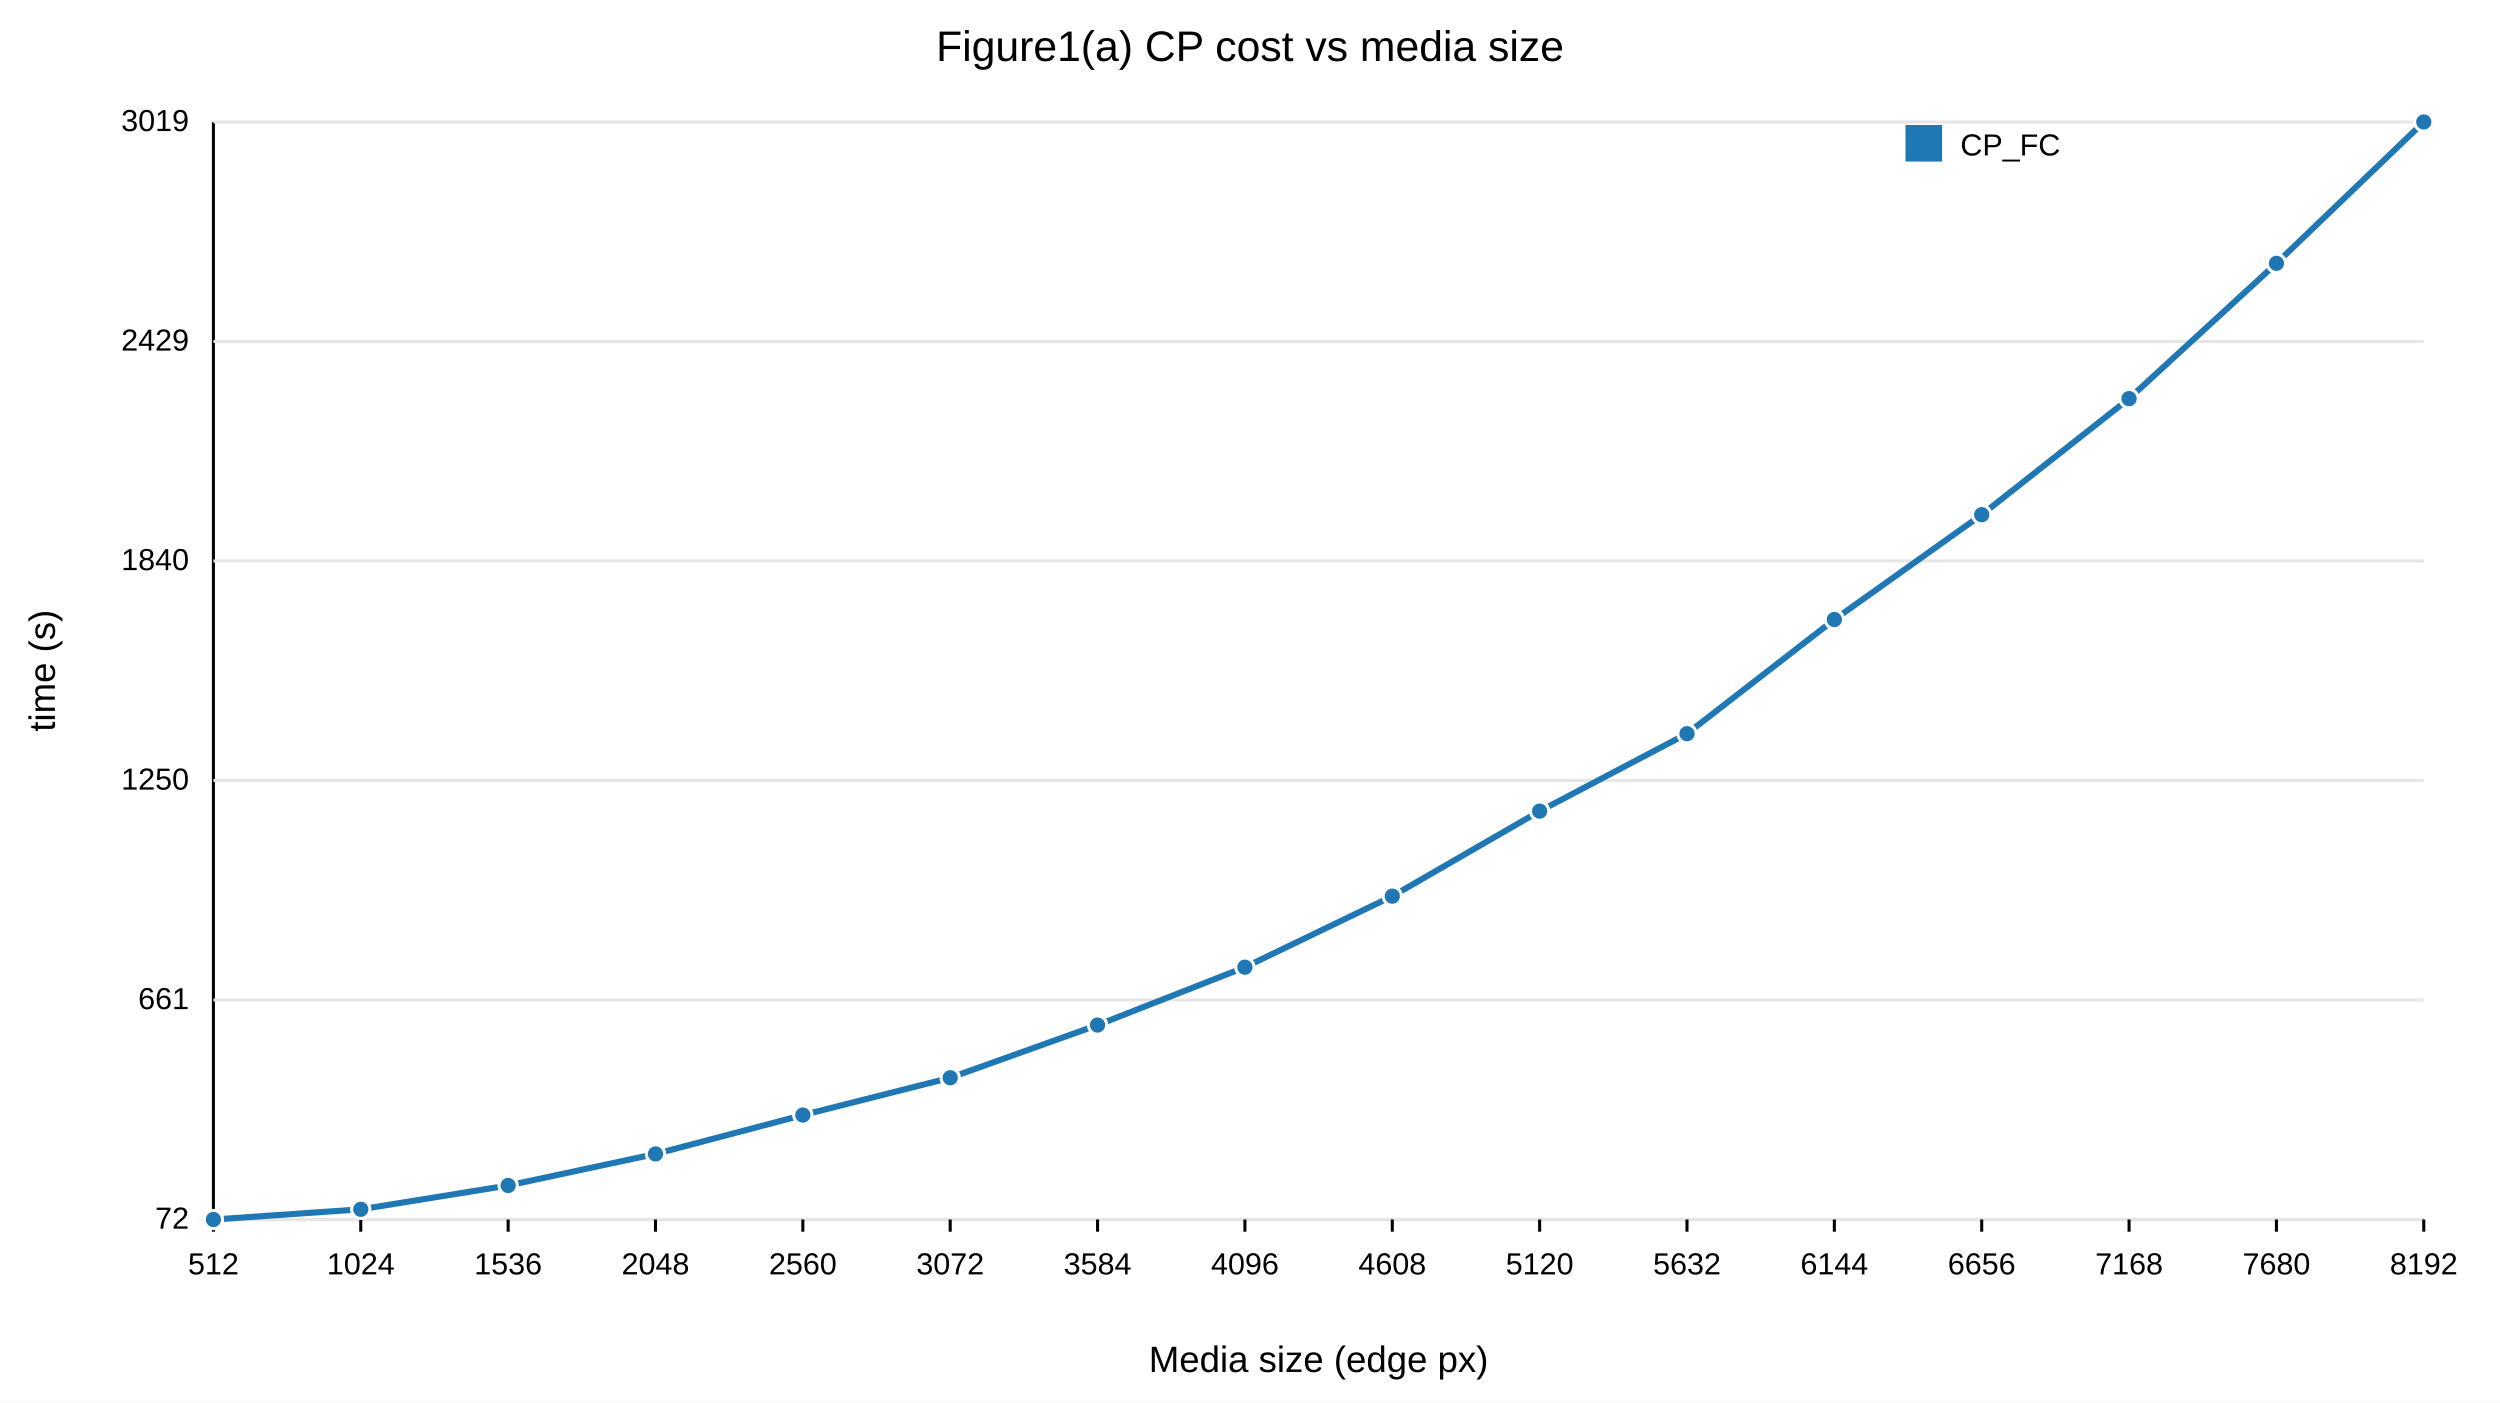
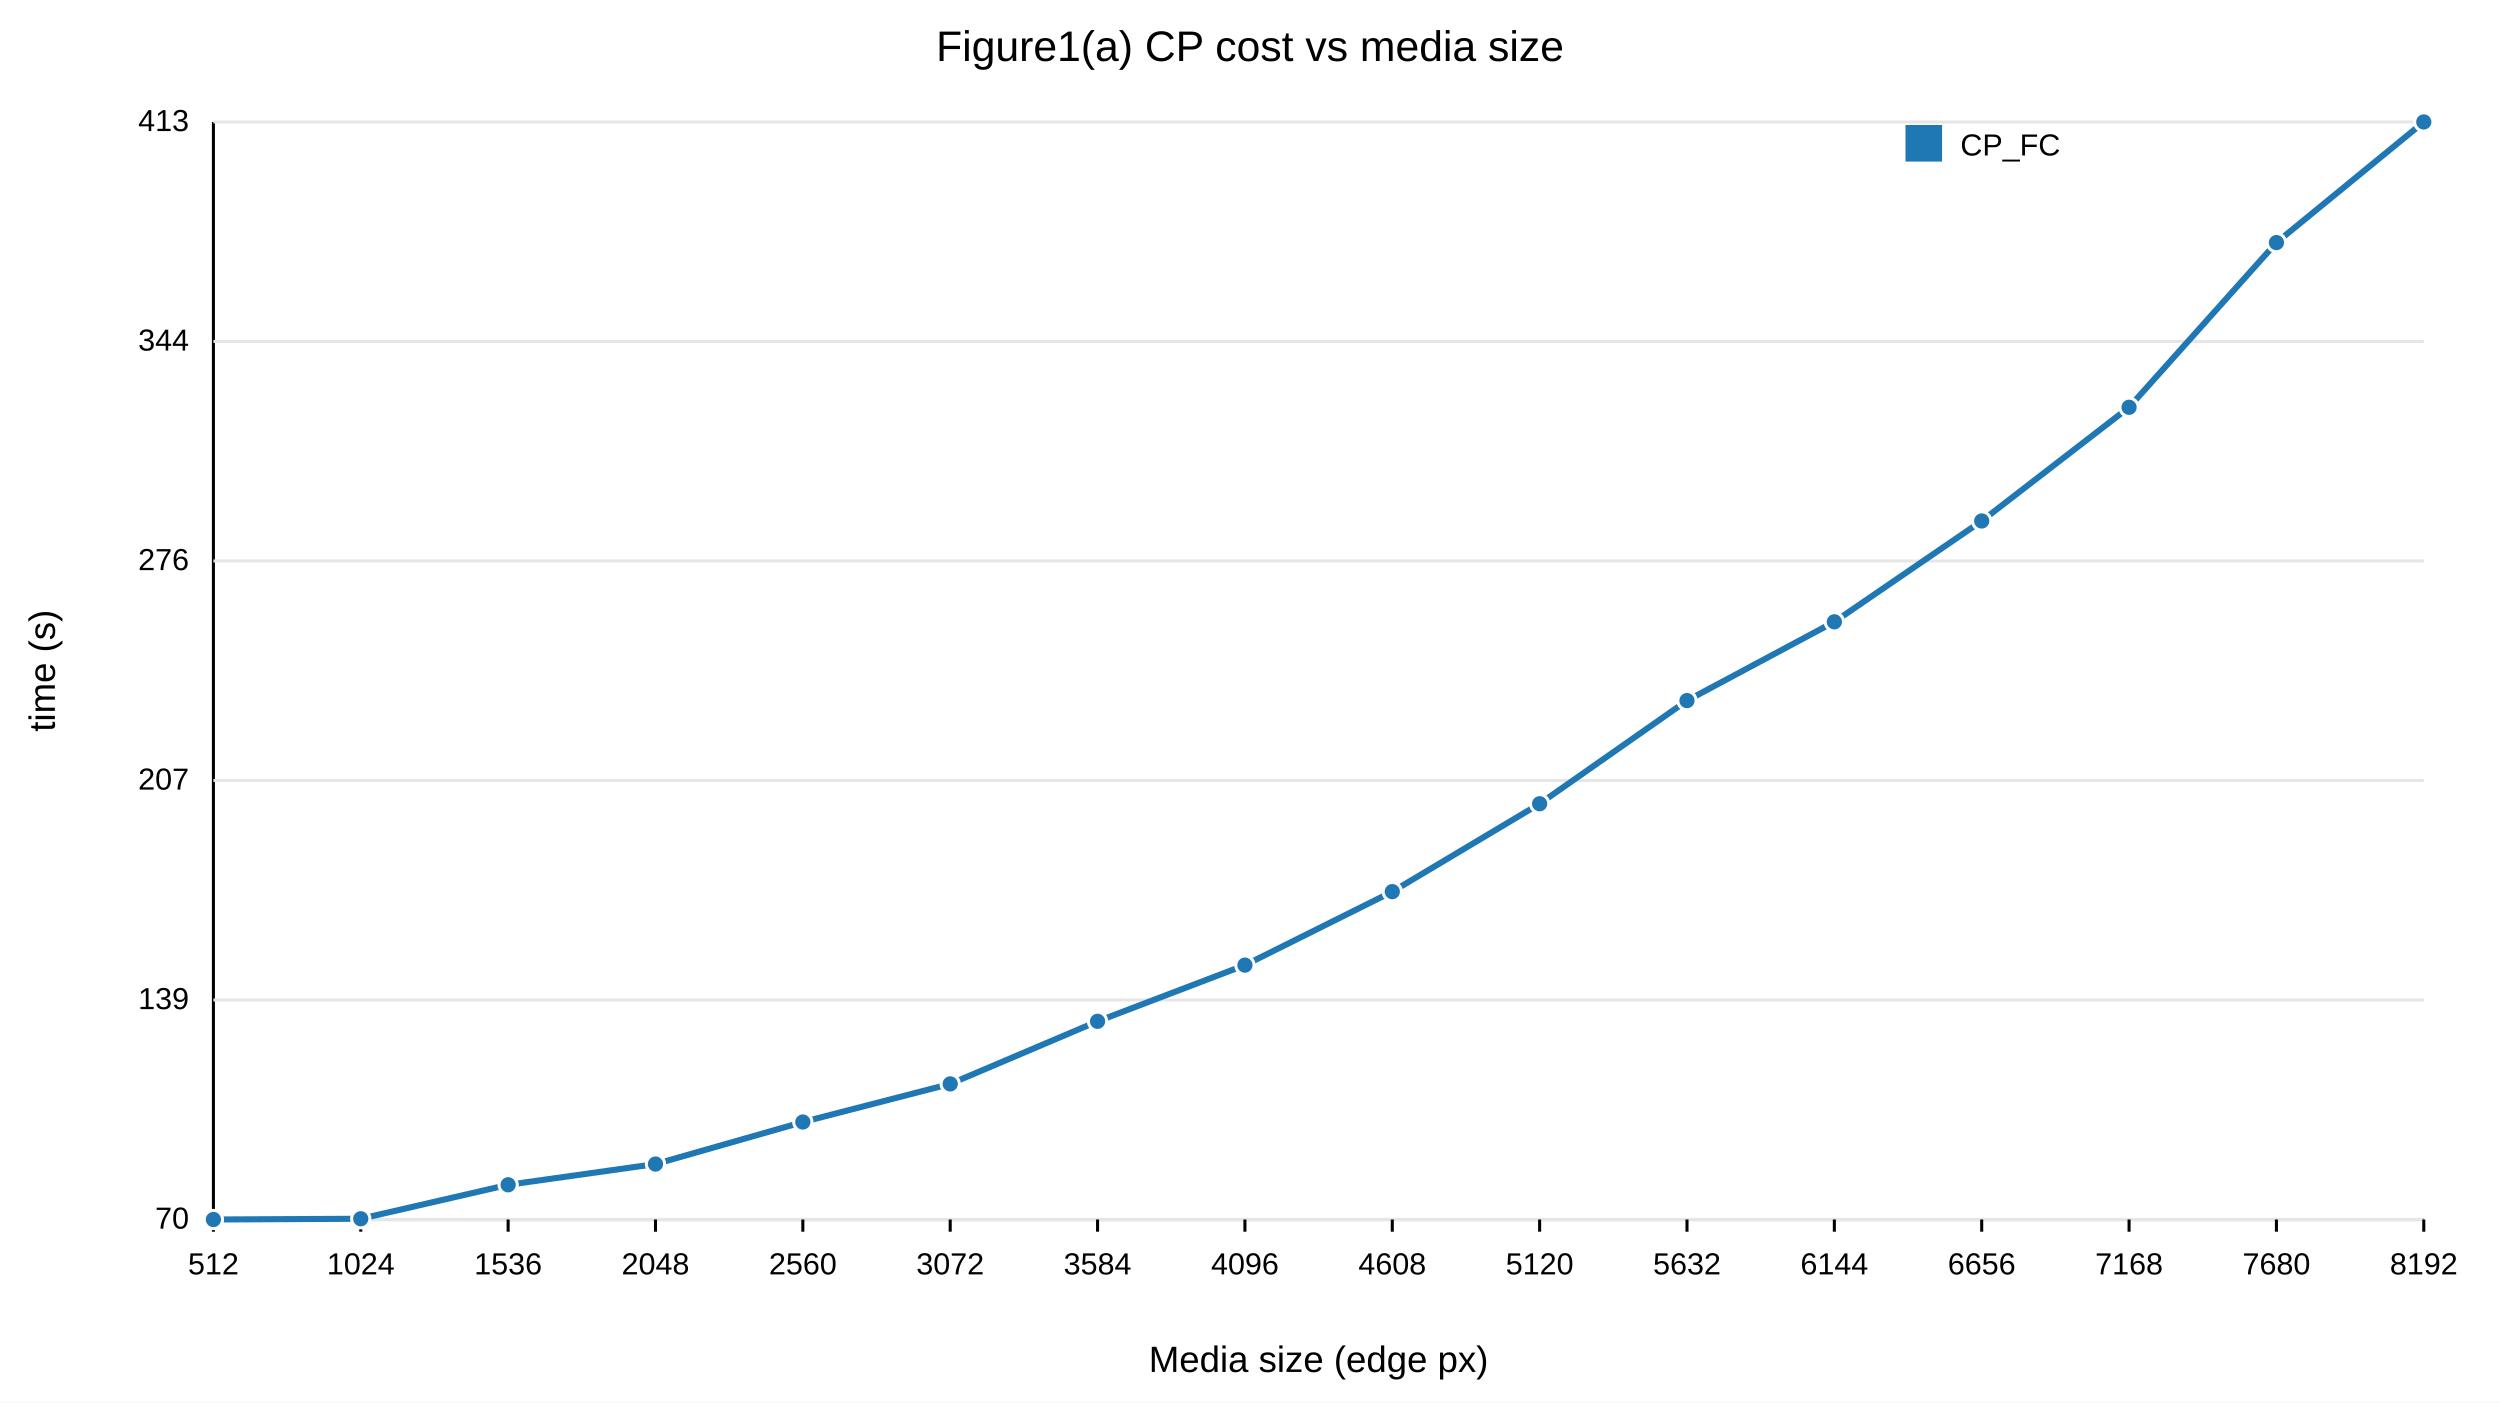
<svg xmlns="http://www.w3.org/2000/svg" width="820" height="460">
  <rect x="0" y="0" width="100%" height="100%" fill="white" />
  <text x="410.0" y="20" text-anchor="middle" font-size="14" font-family="Arial">Figure1(a) CP cost vs media size</text>
  <line x1="70" y1="40" x2="70" y2="400" stroke="black" />
  <line x1="70" y1="400" x2="795" y2="400" stroke="black" />
  <line x1="70" y1="400.0" x2="795" y2="400.0" stroke="#e6e6e6" />
-   <text x="62" y="403.0" text-anchor="end" font-size="10" font-family="Arial">72</text>
+   <text x="62" y="403.0" text-anchor="end" font-size="10" font-family="Arial">70</text>
  <line x1="70" y1="328.0" x2="795" y2="328.0" stroke="#e6e6e6" />
-   <text x="62" y="331.0" text-anchor="end" font-size="10" font-family="Arial">661</text>
+   <text x="62" y="331.0" text-anchor="end" font-size="10" font-family="Arial">139</text>
  <line x1="70" y1="256.0" x2="795" y2="256.0" stroke="#e6e6e6" />
-   <text x="62" y="259.0" text-anchor="end" font-size="10" font-family="Arial">1250</text>
-   <line x1="70" y1="184" x2="795" y2="184" stroke="#e6e6e6" />
-   <text x="62" y="187" text-anchor="end" font-size="10" font-family="Arial">1840</text>
+   <text x="62" y="259.0" text-anchor="end" font-size="10" font-family="Arial">207</text>
+   <line x1="70" y1="184.0" x2="795" y2="184.0" stroke="#e6e6e6" />
+   <text x="62" y="187.0" text-anchor="end" font-size="10" font-family="Arial">276</text>
  <line x1="70" y1="112.0" x2="795" y2="112.0" stroke="#e6e6e6" />
-   <text x="62" y="115.0" text-anchor="end" font-size="10" font-family="Arial">2429</text>
+   <text x="62" y="115.0" text-anchor="end" font-size="10" font-family="Arial">344</text>
  <line x1="70" y1="40.0" x2="795" y2="40.0" stroke="#e6e6e6" />
-   <text x="62" y="43.0" text-anchor="end" font-size="10" font-family="Arial">3019</text>
+   <text x="62" y="43.0" text-anchor="end" font-size="10" font-family="Arial">413</text>
  <line x1="70.0" y1="400" x2="70.0" y2="404" stroke="black" />
  <text x="70.0" y="418" text-anchor="middle" font-size="10" font-family="Arial">512</text>
  <line x1="118.333" y1="400" x2="118.333" y2="404" stroke="black" />
  <text x="118.333" y="418" text-anchor="middle" font-size="10" font-family="Arial">1024</text>
  <line x1="166.667" y1="400" x2="166.667" y2="404" stroke="black" />
  <text x="166.667" y="418" text-anchor="middle" font-size="10" font-family="Arial">1536</text>
  <line x1="215.0" y1="400" x2="215.0" y2="404" stroke="black" />
  <text x="215.0" y="418" text-anchor="middle" font-size="10" font-family="Arial">2048</text>
  <line x1="263.333" y1="400" x2="263.333" y2="404" stroke="black" />
  <text x="263.333" y="418" text-anchor="middle" font-size="10" font-family="Arial">2560</text>
  <line x1="311.667" y1="400" x2="311.667" y2="404" stroke="black" />
  <text x="311.667" y="418" text-anchor="middle" font-size="10" font-family="Arial">3072</text>
  <line x1="360.0" y1="400" x2="360.0" y2="404" stroke="black" />
  <text x="360.0" y="418" text-anchor="middle" font-size="10" font-family="Arial">3584</text>
  <line x1="408.333" y1="400" x2="408.333" y2="404" stroke="black" />
  <text x="408.333" y="418" text-anchor="middle" font-size="10" font-family="Arial">4096</text>
  <line x1="456.667" y1="400" x2="456.667" y2="404" stroke="black" />
  <text x="456.667" y="418" text-anchor="middle" font-size="10" font-family="Arial">4608</text>
  <line x1="505.0" y1="400" x2="505.0" y2="404" stroke="black" />
  <text x="505.0" y="418" text-anchor="middle" font-size="10" font-family="Arial">5120</text>
  <line x1="553.333" y1="400" x2="553.333" y2="404" stroke="black" />
  <text x="553.333" y="418" text-anchor="middle" font-size="10" font-family="Arial">5632</text>
  <line x1="601.667" y1="400" x2="601.667" y2="404" stroke="black" />
  <text x="601.667" y="418" text-anchor="middle" font-size="10" font-family="Arial">6144</text>
  <line x1="650.0" y1="400" x2="650.0" y2="404" stroke="black" />
  <text x="650.0" y="418" text-anchor="middle" font-size="10" font-family="Arial">6656</text>
  <line x1="698.333" y1="400" x2="698.333" y2="404" stroke="black" />
  <text x="698.333" y="418" text-anchor="middle" font-size="10" font-family="Arial">7168</text>
  <line x1="746.667" y1="400" x2="746.667" y2="404" stroke="black" />
  <text x="746.667" y="418" text-anchor="middle" font-size="10" font-family="Arial">7680</text>
  <line x1="795.0" y1="400" x2="795.0" y2="404" stroke="black" />
  <text x="795.0" y="418" text-anchor="middle" font-size="10" font-family="Arial">8192</text>
  <text x="432.5" y="450" text-anchor="middle" font-size="12" font-family="Arial">Media size (edge px)</text>
  <text x="18" y="220.0" transform="rotate(-90 18 220.0)" text-anchor="middle" font-size="12" font-family="Arial">time (s)</text>
-   <path d="M 70.00 400.00 L 118.33 396.65 L 166.67 388.84 L 215.00 378.49 L 263.33 365.74 L 311.67 353.51 L 360.00 336.21 L 408.33 317.24 L 456.67 293.94 L 505.00 266.05 L 553.33 240.65 L 601.67 203.21 L 650.00 168.82 L 698.33 130.75 L 746.67 86.37 L 795.00 40.00" fill="none" stroke="#1f77b4" stroke-width="2" />
+   <path d="M 70.00 400.00 L 118.33 399.75 L 166.67 388.61 L 215.00 381.81 L 263.33 368.02 L 311.67 355.52 L 360.00 334.99 L 408.33 316.56 L 456.67 292.46 L 505.00 263.63 L 553.33 229.80 L 601.67 203.96 L 650.00 170.88 L 698.33 133.59 L 746.67 79.57 L 795.00 40.00" fill="none" stroke="#1f77b4" stroke-width="2" />
  <circle cx="70.00" cy="400.00" r="3" fill="#1f77b4" stroke="white" stroke-width="1" />
-   <circle cx="118.33" cy="396.65" r="3" fill="#1f77b4" stroke="white" stroke-width="1" />
-   <circle cx="166.67" cy="388.84" r="3" fill="#1f77b4" stroke="white" stroke-width="1" />
-   <circle cx="215.00" cy="378.49" r="3" fill="#1f77b4" stroke="white" stroke-width="1" />
-   <circle cx="263.33" cy="365.74" r="3" fill="#1f77b4" stroke="white" stroke-width="1" />
-   <circle cx="311.67" cy="353.51" r="3" fill="#1f77b4" stroke="white" stroke-width="1" />
-   <circle cx="360.00" cy="336.21" r="3" fill="#1f77b4" stroke="white" stroke-width="1" />
-   <circle cx="408.33" cy="317.24" r="3" fill="#1f77b4" stroke="white" stroke-width="1" />
-   <circle cx="456.67" cy="293.94" r="3" fill="#1f77b4" stroke="white" stroke-width="1" />
-   <circle cx="505.00" cy="266.05" r="3" fill="#1f77b4" stroke="white" stroke-width="1" />
-   <circle cx="553.33" cy="240.65" r="3" fill="#1f77b4" stroke="white" stroke-width="1" />
-   <circle cx="601.67" cy="203.21" r="3" fill="#1f77b4" stroke="white" stroke-width="1" />
-   <circle cx="650.00" cy="168.82" r="3" fill="#1f77b4" stroke="white" stroke-width="1" />
-   <circle cx="698.33" cy="130.75" r="3" fill="#1f77b4" stroke="white" stroke-width="1" />
-   <circle cx="746.67" cy="86.37" r="3" fill="#1f77b4" stroke="white" stroke-width="1" />
+   <circle cx="118.33" cy="399.75" r="3" fill="#1f77b4" stroke="white" stroke-width="1" />
+   <circle cx="166.67" cy="388.61" r="3" fill="#1f77b4" stroke="white" stroke-width="1" />
+   <circle cx="215.00" cy="381.81" r="3" fill="#1f77b4" stroke="white" stroke-width="1" />
+   <circle cx="263.33" cy="368.02" r="3" fill="#1f77b4" stroke="white" stroke-width="1" />
+   <circle cx="311.67" cy="355.52" r="3" fill="#1f77b4" stroke="white" stroke-width="1" />
+   <circle cx="360.00" cy="334.99" r="3" fill="#1f77b4" stroke="white" stroke-width="1" />
+   <circle cx="408.33" cy="316.56" r="3" fill="#1f77b4" stroke="white" stroke-width="1" />
+   <circle cx="456.67" cy="292.46" r="3" fill="#1f77b4" stroke="white" stroke-width="1" />
+   <circle cx="505.00" cy="263.63" r="3" fill="#1f77b4" stroke="white" stroke-width="1" />
+   <circle cx="553.33" cy="229.80" r="3" fill="#1f77b4" stroke="white" stroke-width="1" />
+   <circle cx="601.67" cy="203.96" r="3" fill="#1f77b4" stroke="white" stroke-width="1" />
+   <circle cx="650.00" cy="170.88" r="3" fill="#1f77b4" stroke="white" stroke-width="1" />
+   <circle cx="698.33" cy="133.59" r="3" fill="#1f77b4" stroke="white" stroke-width="1" />
+   <circle cx="746.67" cy="79.57" r="3" fill="#1f77b4" stroke="white" stroke-width="1" />
  <circle cx="795.00" cy="40.00" r="3" fill="#1f77b4" stroke="white" stroke-width="1" />
  <rect x="625" y="41" width="12" height="12" fill="#1f77b4" />
  <text x="643" y="51" font-size="10" font-family="Arial">CP_FC</text>
</svg>
